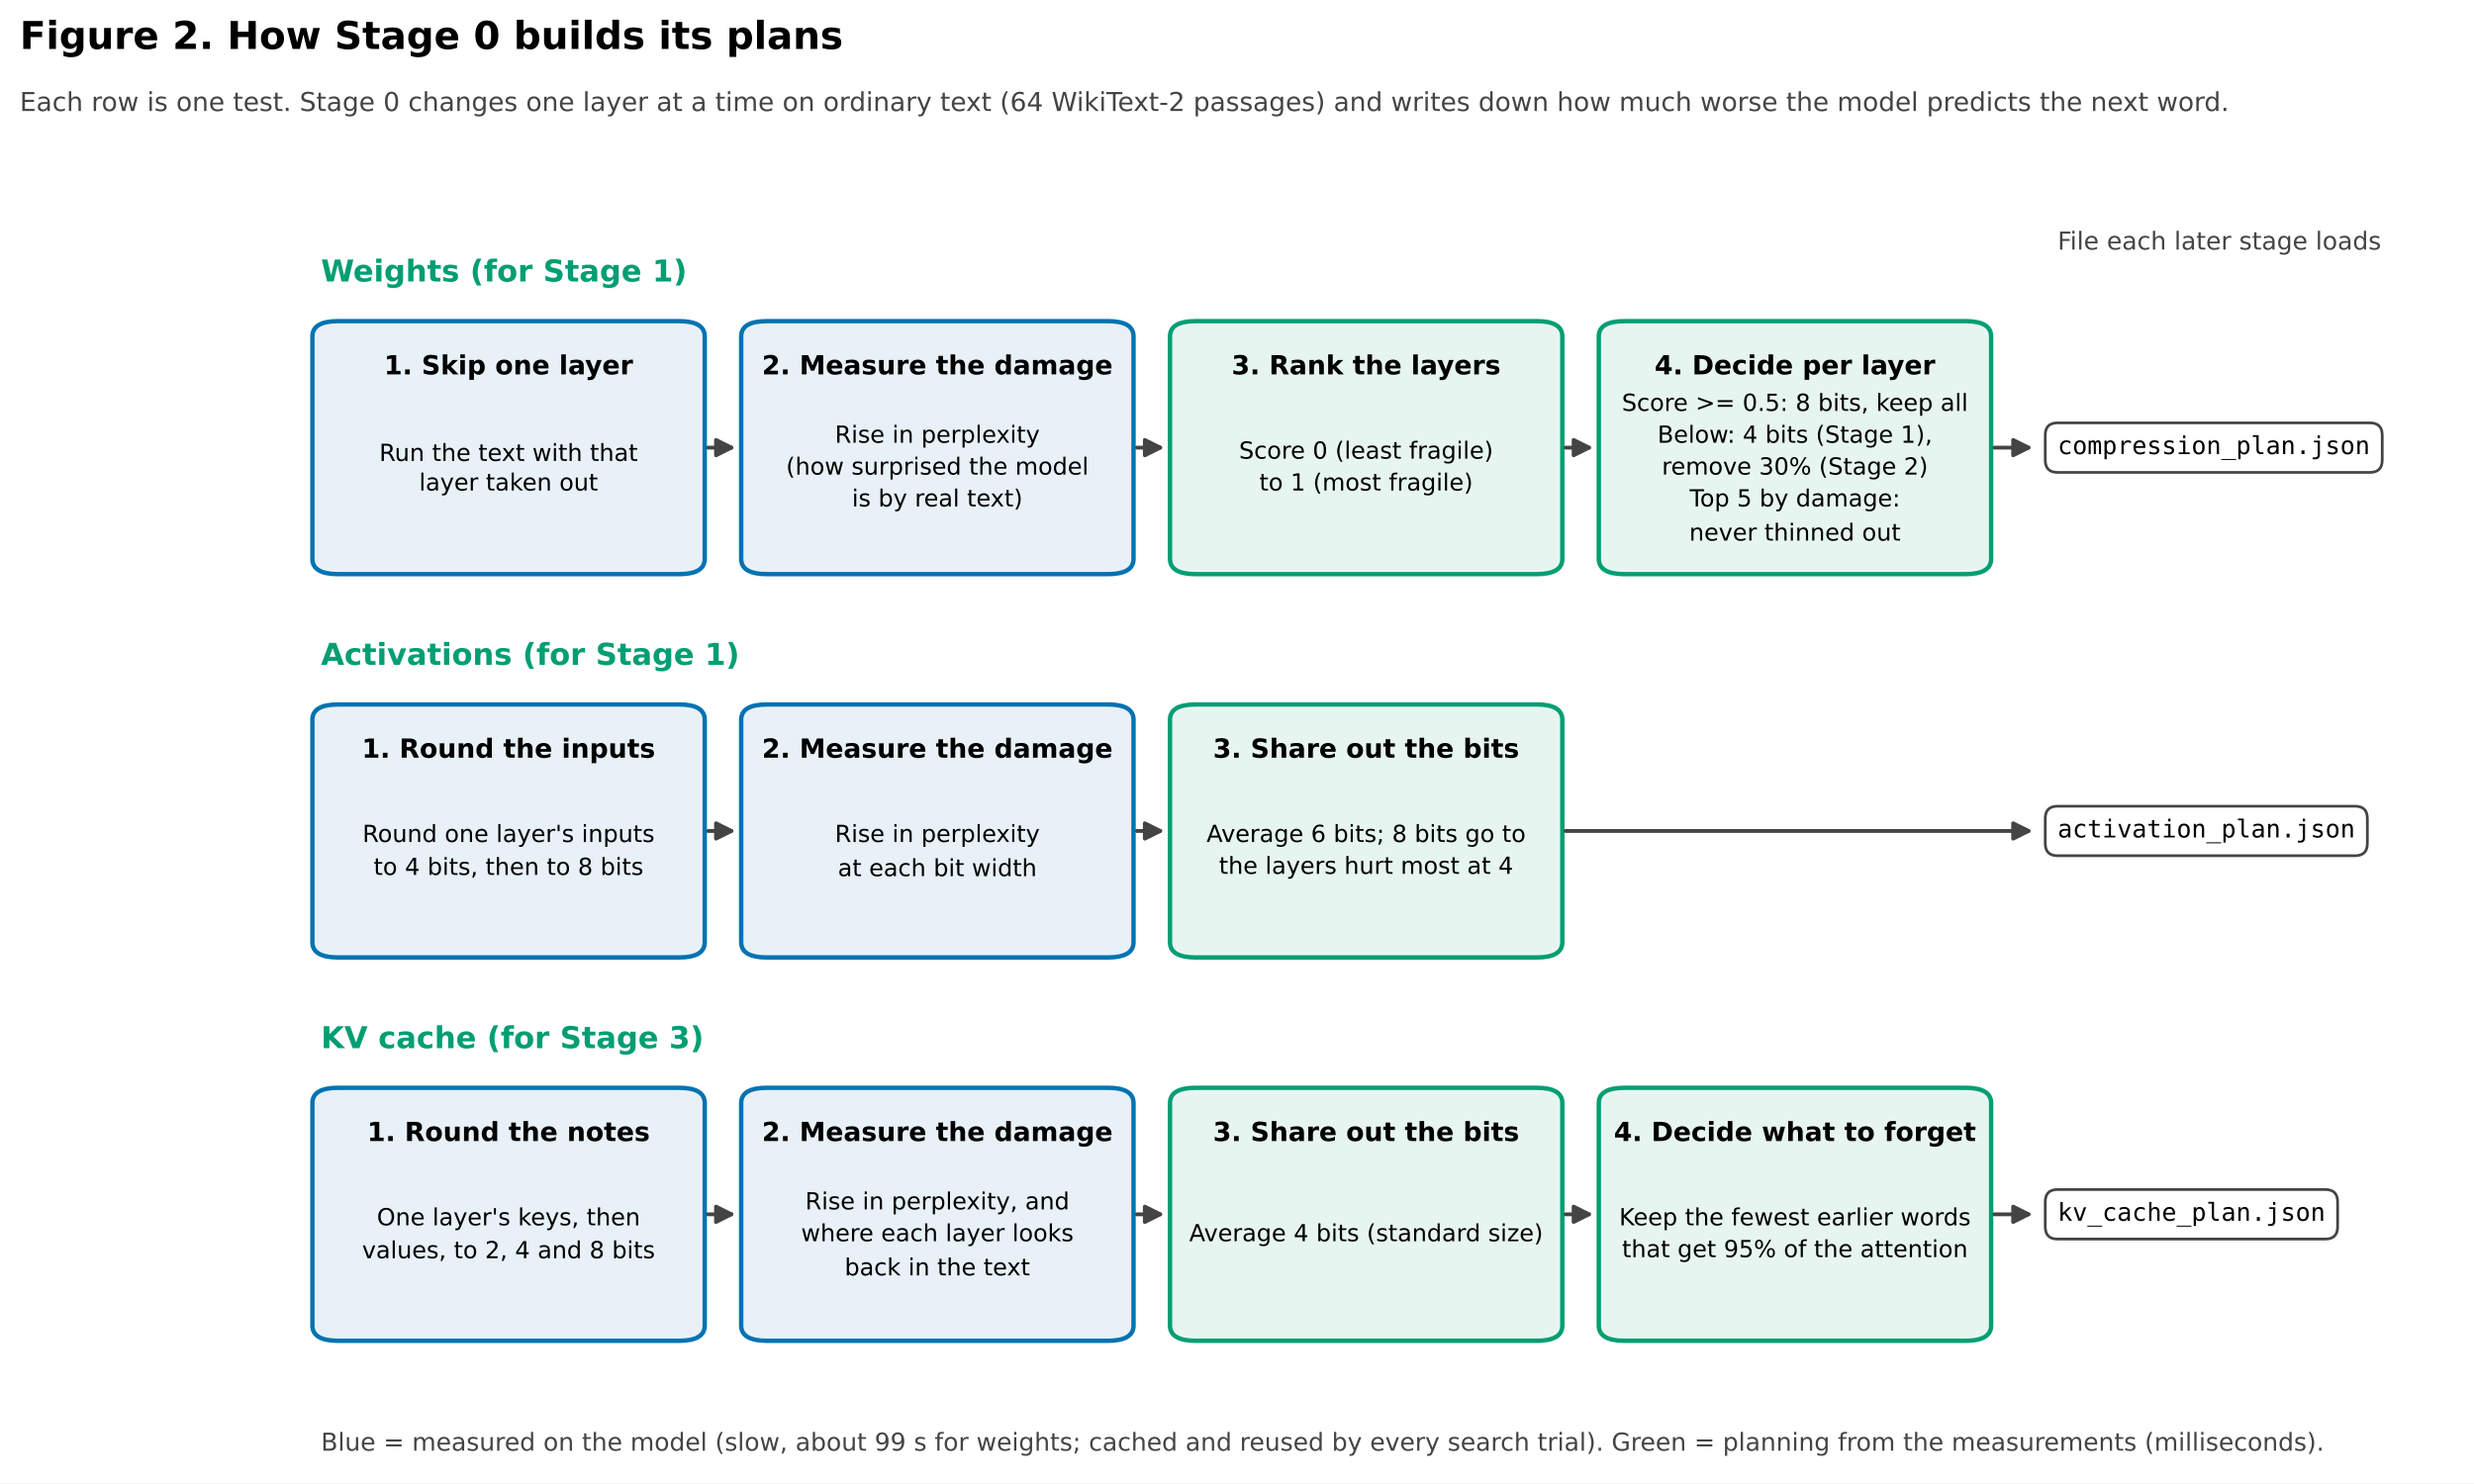
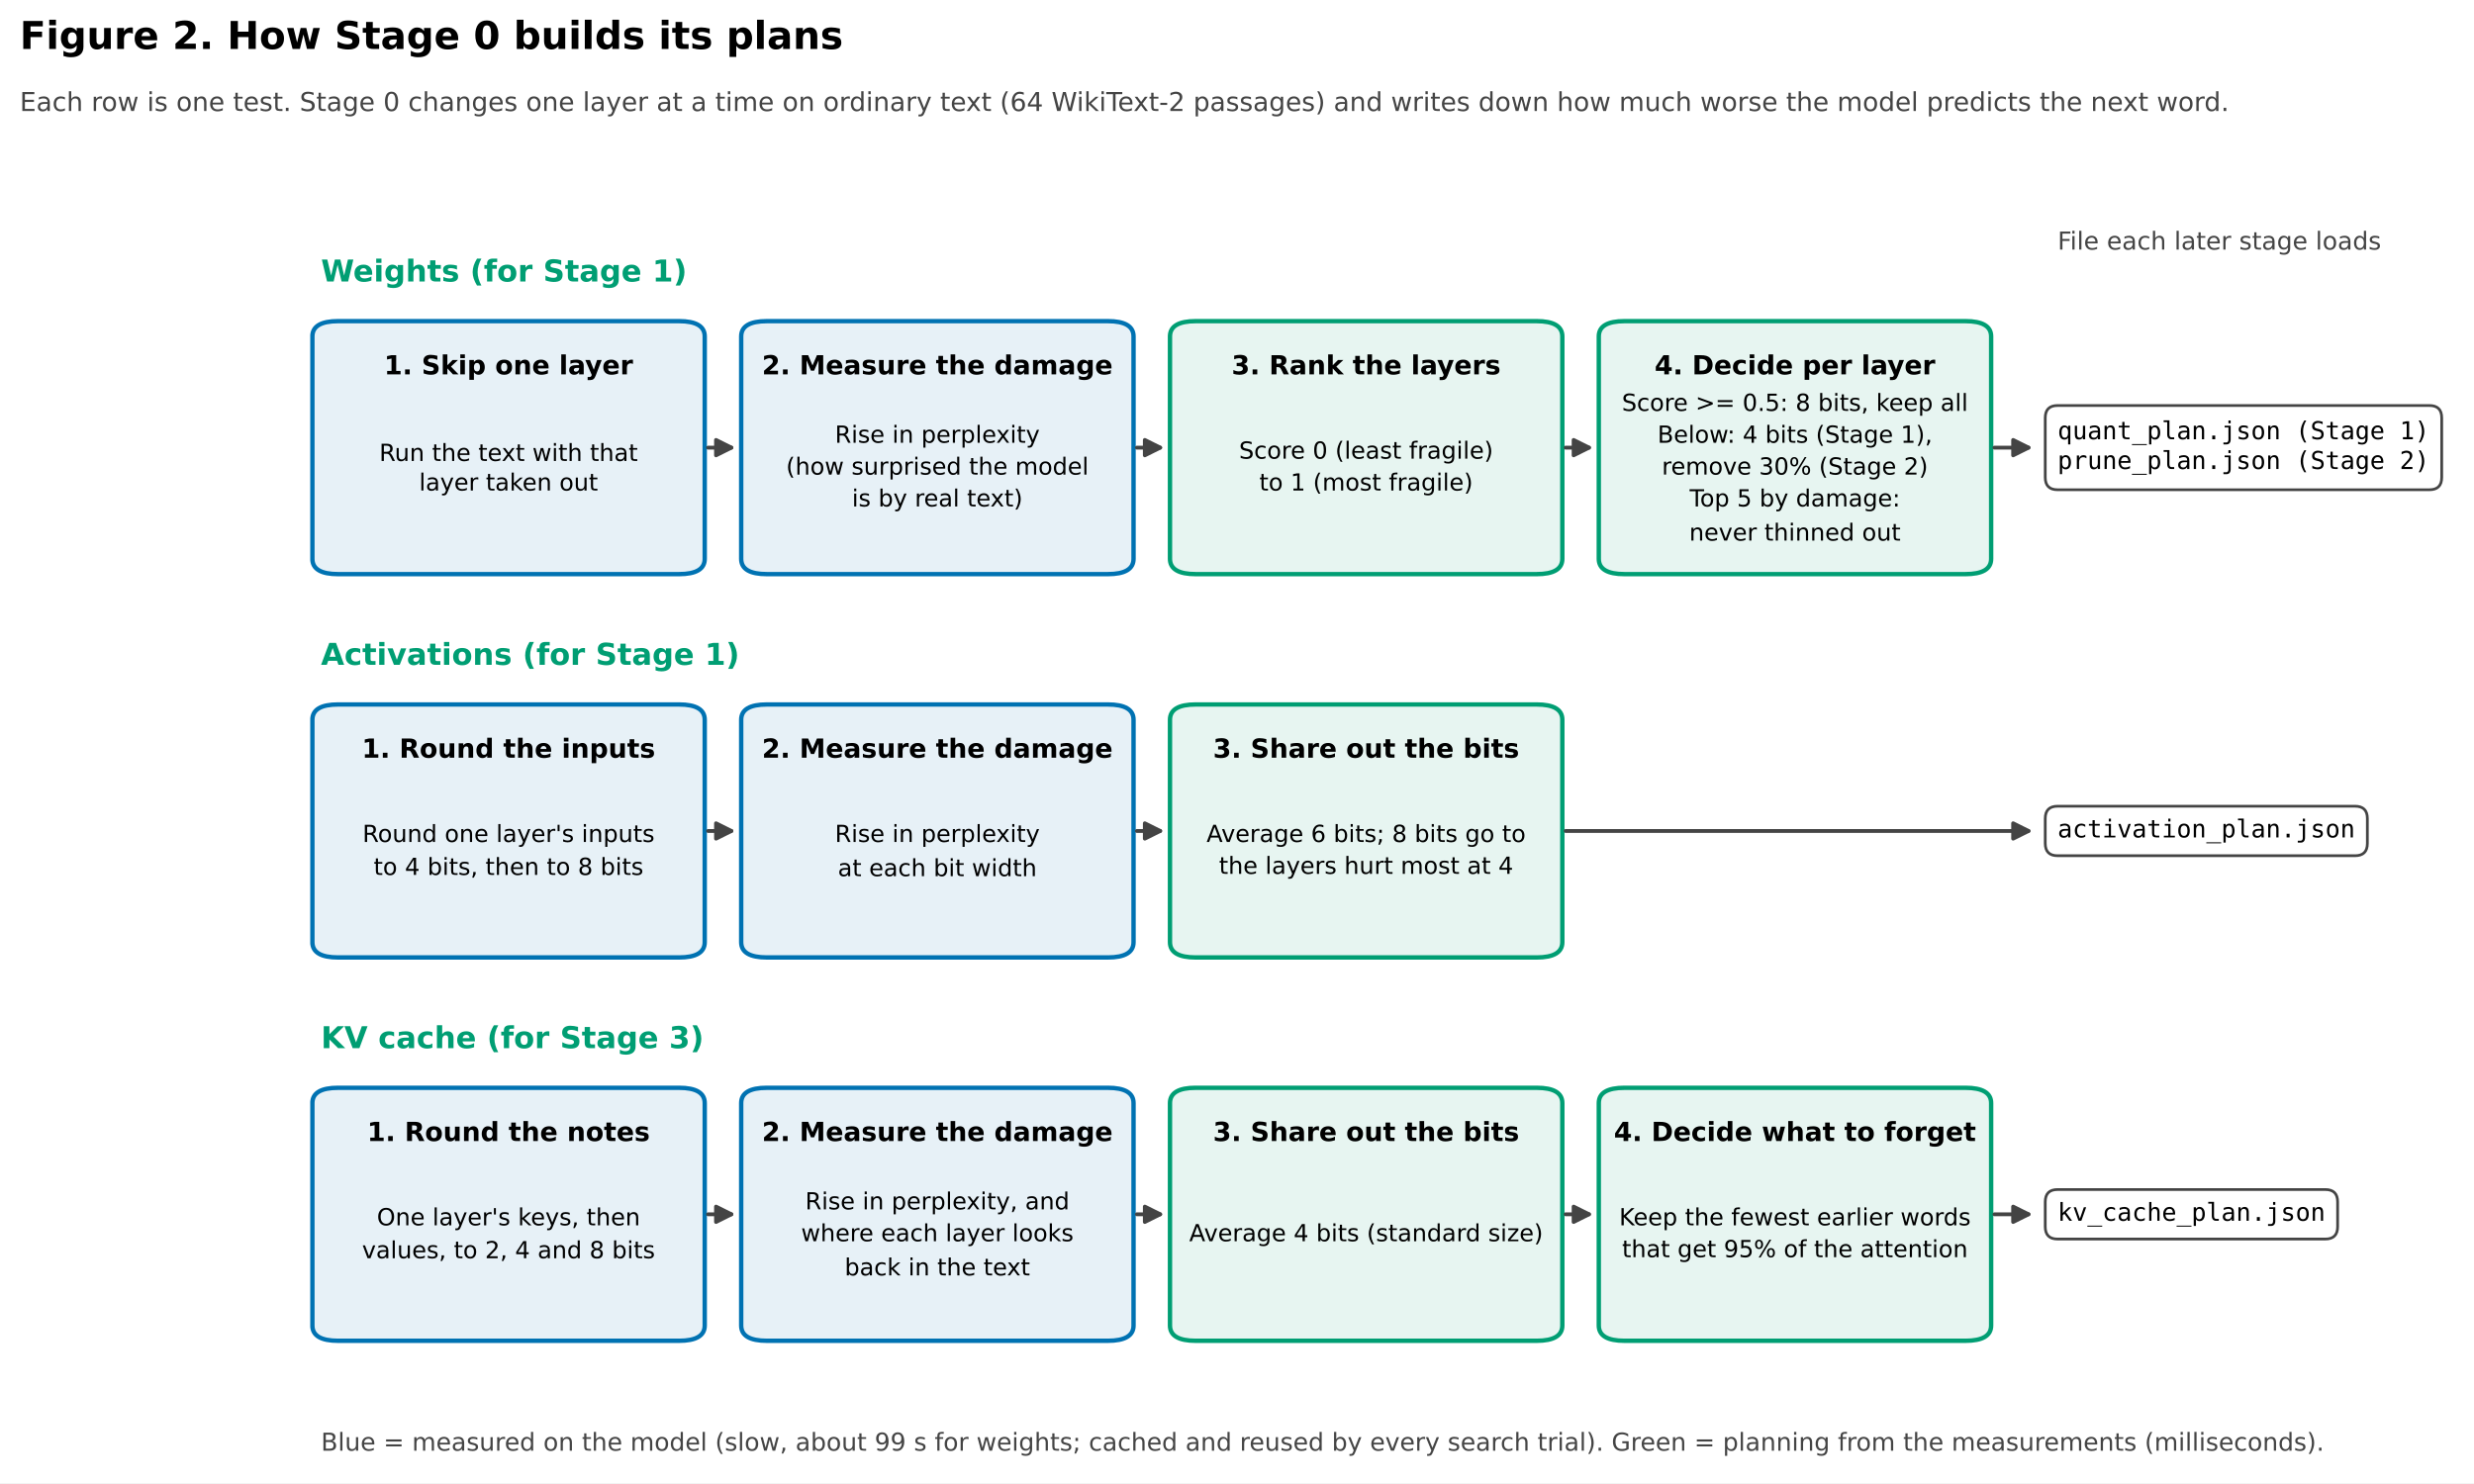
<svg xmlns="http://www.w3.org/2000/svg" width="901.44pt" height="540.576pt" viewBox="0 0 901.44 540.576" version="1.1">
  <defs>
    <style type="text/css">*{stroke-linejoin: round; stroke-linecap: butt}</style>
  </defs>
  <g id="figure_1">
    <g id="patch_1">
      <path d="M 0 540.576  L 901.44 540.576  L 901.44 0  L 0 0  z " style="fill: #ffffff" />
    </g>
    <g id="axes_1">
      <g id="patch_2">
-         <path d="M 123.196 209.252  L 247.406 209.252  Q 256.781 209.252 256.781 203.663  L 256.781 122.632  Q 256.781 117.044 247.406 117.044  L 123.196 117.044  Q 113.821 117.044 113.821 122.632  L 113.821 203.663  Q 113.821 209.252 123.196 209.252  z " clip-path="url(#p777295ca39)" style="fill: #0072b2; fill-opacity: 0.094; stroke: #0072b2; stroke-width: 1.6; stroke-linejoin: miter" />
+         <path d="M 123.196 209.252  L 247.406 209.252  Q 256.781 209.252 256.781 203.663  L 256.781 122.632  Q 256.781 117.044 247.406 117.044  L 123.196 117.044  Q 113.821 117.044 113.821 122.632  L 113.821 203.663  Q 113.821 209.252 123.196 209.252  z " clip-path="url(#p2f76177124)" style="fill: #0072b2; fill-opacity: 0.094; stroke: #0072b2; stroke-width: 1.6; stroke-linejoin: miter" />
      </g>
      <g id="patch_3">
-         <path d="M 258.001 163.148  Q 263.032 163.148 266.497 163.148  " clip-path="url(#p777295ca39)" style="fill: none; stroke: #444444; stroke-width: 1.4; stroke-linecap: round" />
-         <path d="M 260.897 160.348  L 266.497 163.148  L 260.897 165.948  z " clip-path="url(#p777295ca39)" style="fill: #444444; stroke: #444444; stroke-width: 1.4; stroke-linecap: round" />
+         <path d="M 258.001 163.148  Q 263.032 163.148 266.497 163.148  " clip-path="url(#p2f76177124)" style="fill: none; stroke: #444444; stroke-width: 1.4; stroke-linecap: round" />
+         <path d="M 260.897 160.348  L 266.497 163.148  L 260.897 165.948  z " clip-path="url(#p2f76177124)" style="fill: #444444; stroke: #444444; stroke-width: 1.4; stroke-linecap: round" />
      </g>
      <g id="patch_4">
-         <path d="M 279.436 209.252  L 403.646 209.252  Q 413.021 209.252 413.021 203.663  L 413.021 122.632  Q 413.021 117.044 403.646 117.044  L 279.436 117.044  Q 270.061 117.044 270.061 122.632  L 270.061 203.663  Q 270.061 209.252 279.436 209.252  z " clip-path="url(#p777295ca39)" style="fill: #0072b2; fill-opacity: 0.094; stroke: #0072b2; stroke-width: 1.6; stroke-linejoin: miter" />
+         <path d="M 279.436 209.252  L 403.646 209.252  Q 413.021 209.252 413.021 203.663  L 413.021 122.632  Q 413.021 117.044 403.646 117.044  L 279.436 117.044  Q 270.061 117.044 270.061 122.632  L 270.061 203.663  Q 270.061 209.252 279.436 209.252  z " clip-path="url(#p2f76177124)" style="fill: #0072b2; fill-opacity: 0.094; stroke: #0072b2; stroke-width: 1.6; stroke-linejoin: miter" />
      </g>
      <g id="patch_5">
-         <path d="M 414.241 163.148  Q 419.272 163.148 422.737 163.148  " clip-path="url(#p777295ca39)" style="fill: none; stroke: #444444; stroke-width: 1.4; stroke-linecap: round" />
-         <path d="M 417.137 160.348  L 422.737 163.148  L 417.137 165.948  z " clip-path="url(#p777295ca39)" style="fill: #444444; stroke: #444444; stroke-width: 1.4; stroke-linecap: round" />
+         <path d="M 414.241 163.148  Q 419.272 163.148 422.737 163.148  " clip-path="url(#p2f76177124)" style="fill: none; stroke: #444444; stroke-width: 1.4; stroke-linecap: round" />
+         <path d="M 417.137 160.348  L 422.737 163.148  L 417.137 165.948  z " clip-path="url(#p2f76177124)" style="fill: #444444; stroke: #444444; stroke-width: 1.4; stroke-linecap: round" />
      </g>
      <g id="patch_6">
-         <path d="M 435.676 209.252  L 559.886 209.252  Q 569.261 209.252 569.261 203.663  L 569.261 122.632  Q 569.261 117.044 559.886 117.044  L 435.676 117.044  Q 426.301 117.044 426.301 122.632  L 426.301 203.663  Q 426.301 209.252 435.676 209.252  z " clip-path="url(#p777295ca39)" style="fill: #009e73; fill-opacity: 0.094; stroke: #009e73; stroke-width: 1.6; stroke-linejoin: miter" />
+         <path d="M 435.676 209.252  L 559.886 209.252  Q 569.261 209.252 569.261 203.663  L 569.261 122.632  Q 569.261 117.044 559.886 117.044  L 435.676 117.044  Q 426.301 117.044 426.301 122.632  L 426.301 203.663  Q 426.301 209.252 435.676 209.252  z " clip-path="url(#p2f76177124)" style="fill: #009e73; fill-opacity: 0.094; stroke: #009e73; stroke-width: 1.6; stroke-linejoin: miter" />
      </g>
      <g id="patch_7">
-         <path d="M 570.481 163.148  Q 575.512 163.148 578.977 163.148  " clip-path="url(#p777295ca39)" style="fill: none; stroke: #444444; stroke-width: 1.4; stroke-linecap: round" />
-         <path d="M 573.377 160.348  L 578.977 163.148  L 573.377 165.948  z " clip-path="url(#p777295ca39)" style="fill: #444444; stroke: #444444; stroke-width: 1.4; stroke-linecap: round" />
+         <path d="M 570.481 163.148  Q 575.512 163.148 578.977 163.148  " clip-path="url(#p2f76177124)" style="fill: none; stroke: #444444; stroke-width: 1.4; stroke-linecap: round" />
+         <path d="M 573.377 160.348  L 578.977 163.148  L 573.377 165.948  z " clip-path="url(#p2f76177124)" style="fill: #444444; stroke: #444444; stroke-width: 1.4; stroke-linecap: round" />
      </g>
      <g id="patch_8">
-         <path d="M 591.916 209.252  L 716.126 209.252  Q 725.501 209.252 725.501 203.663  L 725.501 122.632  Q 725.501 117.044 716.126 117.044  L 591.916 117.044  Q 582.541 117.044 582.541 122.632  L 582.541 203.663  Q 582.541 209.252 591.916 209.252  z " clip-path="url(#p777295ca39)" style="fill: #009e73; fill-opacity: 0.094; stroke: #009e73; stroke-width: 1.6; stroke-linejoin: miter" />
+         <path d="M 591.916 209.252  L 716.126 209.252  Q 725.501 209.252 725.501 203.663  L 725.501 122.632  Q 725.501 117.044 716.126 117.044  L 591.916 117.044  Q 582.541 117.044 582.541 122.632  L 582.541 203.663  Q 582.541 209.252 591.916 209.252  z " clip-path="url(#p2f76177124)" style="fill: #009e73; fill-opacity: 0.094; stroke: #009e73; stroke-width: 1.6; stroke-linejoin: miter" />
      </g>
      <g id="patch_9">
-         <path d="M 726.716 163.148  Q 733.701 163.148 739.122 163.148  " clip-path="url(#p777295ca39)" style="fill: none; stroke: #444444; stroke-width: 1.4; stroke-linecap: round" />
-         <path d="M 733.522 160.348  L 739.122 163.148  L 733.522 165.948  z " clip-path="url(#p777295ca39)" style="fill: #444444; stroke: #444444; stroke-width: 1.4; stroke-linecap: round" />
+         <path d="M 726.716 163.148  Q 733.701 163.148 739.122 163.148  " clip-path="url(#p2f76177124)" style="fill: none; stroke: #444444; stroke-width: 1.4; stroke-linecap: round" />
+         <path d="M 733.522 160.348  L 739.122 163.148  L 733.522 165.948  z " clip-path="url(#p2f76177124)" style="fill: #444444; stroke: #444444; stroke-width: 1.4; stroke-linecap: round" />
      </g>
      <g id="patch_10">
-         <path d="M 123.196 348.96  L 247.406 348.96  Q 256.781 348.96 256.781 343.372  L 256.781 262.341  Q 256.781 256.753 247.406 256.753  L 123.196 256.753  Q 113.821 256.753 113.821 262.341  L 113.821 343.372  Q 113.821 348.96 123.196 348.96  z " clip-path="url(#p777295ca39)" style="fill: #0072b2; fill-opacity: 0.094; stroke: #0072b2; stroke-width: 1.6; stroke-linejoin: miter" />
+         <path d="M 123.196 348.96  L 247.406 348.96  Q 256.781 348.96 256.781 343.372  L 256.781 262.341  Q 256.781 256.753 247.406 256.753  L 123.196 256.753  Q 113.821 256.753 113.821 262.341  L 113.821 343.372  Q 113.821 348.96 123.196 348.96  z " clip-path="url(#p2f76177124)" style="fill: #0072b2; fill-opacity: 0.094; stroke: #0072b2; stroke-width: 1.6; stroke-linejoin: miter" />
      </g>
      <g id="patch_11">
-         <path d="M 258.001 302.856  Q 263.032 302.856 266.497 302.856  " clip-path="url(#p777295ca39)" style="fill: none; stroke: #444444; stroke-width: 1.4; stroke-linecap: round" />
-         <path d="M 260.897 300.056  L 266.497 302.856  L 260.897 305.656  z " clip-path="url(#p777295ca39)" style="fill: #444444; stroke: #444444; stroke-width: 1.4; stroke-linecap: round" />
+         <path d="M 258.001 302.856  Q 263.032 302.856 266.497 302.856  " clip-path="url(#p2f76177124)" style="fill: none; stroke: #444444; stroke-width: 1.4; stroke-linecap: round" />
+         <path d="M 260.897 300.056  L 266.497 302.856  L 260.897 305.656  z " clip-path="url(#p2f76177124)" style="fill: #444444; stroke: #444444; stroke-width: 1.4; stroke-linecap: round" />
      </g>
      <g id="patch_12">
-         <path d="M 279.436 348.96  L 403.646 348.96  Q 413.021 348.96 413.021 343.372  L 413.021 262.341  Q 413.021 256.753 403.646 256.753  L 279.436 256.753  Q 270.061 256.753 270.061 262.341  L 270.061 343.372  Q 270.061 348.96 279.436 348.96  z " clip-path="url(#p777295ca39)" style="fill: #0072b2; fill-opacity: 0.094; stroke: #0072b2; stroke-width: 1.6; stroke-linejoin: miter" />
+         <path d="M 279.436 348.96  L 403.646 348.96  Q 413.021 348.96 413.021 343.372  L 413.021 262.341  Q 413.021 256.753 403.646 256.753  L 279.436 256.753  Q 270.061 256.753 270.061 262.341  L 270.061 343.372  Q 270.061 348.96 279.436 348.96  z " clip-path="url(#p2f76177124)" style="fill: #0072b2; fill-opacity: 0.094; stroke: #0072b2; stroke-width: 1.6; stroke-linejoin: miter" />
      </g>
      <g id="patch_13">
-         <path d="M 414.241 302.856  Q 419.272 302.856 422.737 302.856  " clip-path="url(#p777295ca39)" style="fill: none; stroke: #444444; stroke-width: 1.4; stroke-linecap: round" />
-         <path d="M 417.137 300.056  L 422.737 302.856  L 417.137 305.656  z " clip-path="url(#p777295ca39)" style="fill: #444444; stroke: #444444; stroke-width: 1.4; stroke-linecap: round" />
+         <path d="M 414.241 302.856  Q 419.272 302.856 422.737 302.856  " clip-path="url(#p2f76177124)" style="fill: none; stroke: #444444; stroke-width: 1.4; stroke-linecap: round" />
+         <path d="M 417.137 300.056  L 422.737 302.856  L 417.137 305.656  z " clip-path="url(#p2f76177124)" style="fill: #444444; stroke: #444444; stroke-width: 1.4; stroke-linecap: round" />
      </g>
      <g id="patch_14">
-         <path d="M 435.676 348.96  L 559.886 348.96  Q 569.261 348.96 569.261 343.372  L 569.261 262.341  Q 569.261 256.753 559.886 256.753  L 435.676 256.753  Q 426.301 256.753 426.301 262.341  L 426.301 343.372  Q 426.301 348.96 435.676 348.96  z " clip-path="url(#p777295ca39)" style="fill: #009e73; fill-opacity: 0.094; stroke: #009e73; stroke-width: 1.6; stroke-linejoin: miter" />
+         <path d="M 435.676 348.96  L 559.886 348.96  Q 569.261 348.96 569.261 343.372  L 569.261 262.341  Q 569.261 256.753 559.886 256.753  L 435.676 256.753  Q 426.301 256.753 426.301 262.341  L 426.301 343.372  Q 426.301 348.96 435.676 348.96  z " clip-path="url(#p2f76177124)" style="fill: #009e73; fill-opacity: 0.094; stroke: #009e73; stroke-width: 1.6; stroke-linejoin: miter" />
      </g>
      <g id="patch_15">
-         <path d="M 570.481 302.856  Q 655.584 302.856 739.122 302.856  " clip-path="url(#p777295ca39)" style="fill: none; stroke: #444444; stroke-width: 1.4; stroke-linecap: round" />
-         <path d="M 733.522 300.056  L 739.122 302.856  L 733.522 305.656  z " clip-path="url(#p777295ca39)" style="fill: #444444; stroke: #444444; stroke-width: 1.4; stroke-linecap: round" />
+         <path d="M 570.481 302.856  Q 655.584 302.856 739.122 302.856  " clip-path="url(#p2f76177124)" style="fill: none; stroke: #444444; stroke-width: 1.4; stroke-linecap: round" />
+         <path d="M 733.522 300.056  L 739.122 302.856  L 733.522 305.656  z " clip-path="url(#p2f76177124)" style="fill: #444444; stroke: #444444; stroke-width: 1.4; stroke-linecap: round" />
      </g>
      <g id="patch_16">
-         <path d="M 123.196 488.669  L 247.406 488.669  Q 256.781 488.669 256.781 483.081  L 256.781 402.05  Q 256.781 396.461 247.406 396.461  L 123.196 396.461  Q 113.821 396.461 113.821 402.05  L 113.821 483.081  Q 113.821 488.669 123.196 488.669  z " clip-path="url(#p777295ca39)" style="fill: #0072b2; fill-opacity: 0.094; stroke: #0072b2; stroke-width: 1.6; stroke-linejoin: miter" />
+         <path d="M 123.196 488.669  L 247.406 488.669  Q 256.781 488.669 256.781 483.081  L 256.781 402.05  Q 256.781 396.461 247.406 396.461  L 123.196 396.461  Q 113.821 396.461 113.821 402.05  L 113.821 483.081  Q 113.821 488.669 123.196 488.669  z " clip-path="url(#p2f76177124)" style="fill: #0072b2; fill-opacity: 0.094; stroke: #0072b2; stroke-width: 1.6; stroke-linejoin: miter" />
      </g>
      <g id="patch_17">
-         <path d="M 258.001 442.565  Q 263.032 442.565 266.497 442.565  " clip-path="url(#p777295ca39)" style="fill: none; stroke: #444444; stroke-width: 1.4; stroke-linecap: round" />
-         <path d="M 260.897 439.765  L 266.497 442.565  L 260.897 445.365  z " clip-path="url(#p777295ca39)" style="fill: #444444; stroke: #444444; stroke-width: 1.4; stroke-linecap: round" />
+         <path d="M 258.001 442.565  Q 263.032 442.565 266.497 442.565  " clip-path="url(#p2f76177124)" style="fill: none; stroke: #444444; stroke-width: 1.4; stroke-linecap: round" />
+         <path d="M 260.897 439.765  L 266.497 442.565  L 260.897 445.365  z " clip-path="url(#p2f76177124)" style="fill: #444444; stroke: #444444; stroke-width: 1.4; stroke-linecap: round" />
      </g>
      <g id="patch_18">
-         <path d="M 279.436 488.669  L 403.646 488.669  Q 413.021 488.669 413.021 483.081  L 413.021 402.05  Q 413.021 396.461 403.646 396.461  L 279.436 396.461  Q 270.061 396.461 270.061 402.05  L 270.061 483.081  Q 270.061 488.669 279.436 488.669  z " clip-path="url(#p777295ca39)" style="fill: #0072b2; fill-opacity: 0.094; stroke: #0072b2; stroke-width: 1.6; stroke-linejoin: miter" />
+         <path d="M 279.436 488.669  L 403.646 488.669  Q 413.021 488.669 413.021 483.081  L 413.021 402.05  Q 413.021 396.461 403.646 396.461  L 279.436 396.461  Q 270.061 396.461 270.061 402.05  L 270.061 483.081  Q 270.061 488.669 279.436 488.669  z " clip-path="url(#p2f76177124)" style="fill: #0072b2; fill-opacity: 0.094; stroke: #0072b2; stroke-width: 1.6; stroke-linejoin: miter" />
      </g>
      <g id="patch_19">
-         <path d="M 414.241 442.565  Q 419.272 442.565 422.737 442.565  " clip-path="url(#p777295ca39)" style="fill: none; stroke: #444444; stroke-width: 1.4; stroke-linecap: round" />
-         <path d="M 417.137 439.765  L 422.737 442.565  L 417.137 445.365  z " clip-path="url(#p777295ca39)" style="fill: #444444; stroke: #444444; stroke-width: 1.4; stroke-linecap: round" />
+         <path d="M 414.241 442.565  Q 419.272 442.565 422.737 442.565  " clip-path="url(#p2f76177124)" style="fill: none; stroke: #444444; stroke-width: 1.4; stroke-linecap: round" />
+         <path d="M 417.137 439.765  L 422.737 442.565  L 417.137 445.365  z " clip-path="url(#p2f76177124)" style="fill: #444444; stroke: #444444; stroke-width: 1.4; stroke-linecap: round" />
      </g>
      <g id="patch_20">
-         <path d="M 435.676 488.669  L 559.886 488.669  Q 569.261 488.669 569.261 483.081  L 569.261 402.05  Q 569.261 396.461 559.886 396.461  L 435.676 396.461  Q 426.301 396.461 426.301 402.05  L 426.301 483.081  Q 426.301 488.669 435.676 488.669  z " clip-path="url(#p777295ca39)" style="fill: #009e73; fill-opacity: 0.094; stroke: #009e73; stroke-width: 1.6; stroke-linejoin: miter" />
+         <path d="M 435.676 488.669  L 559.886 488.669  Q 569.261 488.669 569.261 483.081  L 569.261 402.05  Q 569.261 396.461 559.886 396.461  L 435.676 396.461  Q 426.301 396.461 426.301 402.05  L 426.301 483.081  Q 426.301 488.669 435.676 488.669  z " clip-path="url(#p2f76177124)" style="fill: #009e73; fill-opacity: 0.094; stroke: #009e73; stroke-width: 1.6; stroke-linejoin: miter" />
      </g>
      <g id="patch_21">
-         <path d="M 570.481 442.565  Q 575.512 442.565 578.977 442.565  " clip-path="url(#p777295ca39)" style="fill: none; stroke: #444444; stroke-width: 1.4; stroke-linecap: round" />
-         <path d="M 573.377 439.765  L 578.977 442.565  L 573.377 445.365  z " clip-path="url(#p777295ca39)" style="fill: #444444; stroke: #444444; stroke-width: 1.4; stroke-linecap: round" />
+         <path d="M 570.481 442.565  Q 575.512 442.565 578.977 442.565  " clip-path="url(#p2f76177124)" style="fill: none; stroke: #444444; stroke-width: 1.4; stroke-linecap: round" />
+         <path d="M 573.377 439.765  L 578.977 442.565  L 573.377 445.365  z " clip-path="url(#p2f76177124)" style="fill: #444444; stroke: #444444; stroke-width: 1.4; stroke-linecap: round" />
      </g>
      <g id="patch_22">
-         <path d="M 591.916 488.669  L 716.126 488.669  Q 725.501 488.669 725.501 483.081  L 725.501 402.05  Q 725.501 396.461 716.126 396.461  L 591.916 396.461  Q 582.541 396.461 582.541 402.05  L 582.541 483.081  Q 582.541 488.669 591.916 488.669  z " clip-path="url(#p777295ca39)" style="fill: #009e73; fill-opacity: 0.094; stroke: #009e73; stroke-width: 1.6; stroke-linejoin: miter" />
+         <path d="M 591.916 488.669  L 716.126 488.669  Q 725.501 488.669 725.501 483.081  L 725.501 402.05  Q 725.501 396.461 716.126 396.461  L 591.916 396.461  Q 582.541 396.461 582.541 402.05  L 582.541 483.081  Q 582.541 488.669 591.916 488.669  z " clip-path="url(#p2f76177124)" style="fill: #009e73; fill-opacity: 0.094; stroke: #009e73; stroke-width: 1.6; stroke-linejoin: miter" />
      </g>
      <g id="patch_23">
-         <path d="M 726.716 442.565  Q 733.701 442.565 739.122 442.565  " clip-path="url(#p777295ca39)" style="fill: none; stroke: #444444; stroke-width: 1.4; stroke-linecap: round" />
-         <path d="M 733.522 439.765  L 739.122 442.565  L 733.522 445.365  z " clip-path="url(#p777295ca39)" style="fill: #444444; stroke: #444444; stroke-width: 1.4; stroke-linecap: round" />
+         <path d="M 726.716 442.565  Q 733.701 442.565 739.122 442.565  " clip-path="url(#p2f76177124)" style="fill: none; stroke: #444444; stroke-width: 1.4; stroke-linecap: round" />
+         <path d="M 733.522 439.765  L 739.122 442.565  L 733.522 445.365  z " clip-path="url(#p2f76177124)" style="fill: #444444; stroke: #444444; stroke-width: 1.4; stroke-linecap: round" />
      </g>
      <g id="text_1">
        <text style="font-weight: 700; font-size: 11px; font-family: 'DejaVu Sans'; text-anchor: start; fill: #009e73" x="116.946" y="102.607" transform="rotate(-0 116.946 102.6072)">Weights  (for Stage 1)</text>
      </g>
      <g id="text_2">
        <text style="font-weight: 700; font-size: 9.6px; font-family: 'DejaVu Sans'; text-anchor: middle" x="185.301" y="136.446" transform="rotate(-0 185.301 136.4464)">1. Skip one layer</text>
      </g>
      <g id="text_3">
        <text style="font-size: 8.6px; font-family: 'DejaVu Sans'" transform="translate(138.1918 168)">Run the text with that</text>
        <text style="font-size: 8.6px; font-family: 'DejaVu Sans'" transform="translate(152.709 178.7769)">layer taken out</text>
      </g>
      <g id="text_4">
        <text style="font-weight: 700; font-size: 9.6px; font-family: 'DejaVu Sans'; text-anchor: middle" x="341.541" y="136.446" transform="rotate(-0 341.541 136.4464)">2. Measure the damage</text>
      </g>
      <g id="text_5">
        <text style="font-size: 8.6px; font-family: 'DejaVu Sans'" transform="translate(304.211 161.3619)">Rise in perplexity</text>
        <text style="font-size: 8.6px; font-family: 'DejaVu Sans'" transform="translate(286.4036 172.9719)">(how surprised the model</text>
        <text style="font-size: 8.6px; font-family: 'DejaVu Sans'" transform="translate(310.4184 184.5819)">is by real text)</text>
      </g>
      <g id="text_6">
        <text style="font-weight: 700; font-size: 9.6px; font-family: 'DejaVu Sans'; text-anchor: middle" x="497.781" y="136.446" transform="rotate(-0 497.781 136.4464)">3. Rank the layers</text>
      </g>
      <g id="text_7">
        <text style="font-size: 8.6px; font-family: 'DejaVu Sans'" transform="translate(451.4633 167.1669)">Score 0 (least fragile)</text>
        <text style="font-size: 8.6px; font-family: 'DejaVu Sans'" transform="translate(458.8465 178.7769)">to 1 (most fragile)</text>
      </g>
      <g id="text_8">
        <text style="font-weight: 700; font-size: 9.6px; font-family: 'DejaVu Sans'; text-anchor: middle" x="654.021" y="136.446" transform="rotate(-0 654.021 136.4464)">4. Decide per layer</text>
      </g>
      <g id="text_9">
        <text style="font-size: 8.6px; font-family: 'DejaVu Sans'" transform="translate(590.9487 149.7519)">Score &gt;= 0.5: 8 bits, keep all</text>
        <text style="font-size: 8.6px; font-family: 'DejaVu Sans'" transform="translate(603.9327 161.3619)">Below: 4 bits (Stage 1),</text>
        <text style="font-size: 8.6px; font-family: 'DejaVu Sans'" transform="translate(605.517 172.9672)">remove 30% (Stage 2)</text>
        <text style="font-size: 8.6px; font-family: 'DejaVu Sans'" transform="translate(615.6408 184.5819)">Top 5 by damage:</text>
        <text style="font-size: 8.6px; font-family: 'DejaVu Sans'" transform="translate(615.4849 197.025)">never thinned out</text>
      </g>
      <g id="text_10">
        <g id="patch_24">
-           <path d="M 749.718 172.172  L 863.502 172.172  Q 868.002 172.172 868.002 167.672  L 868.002 158.623  Q 868.002 154.123 863.502 154.123  L 749.718 154.123  Q 745.218 154.123 745.218 158.623  L 745.218 167.672  Q 745.218 172.172 749.718 172.172  z " style="fill: #ffffff; stroke: #444444; stroke-linejoin: miter" />
+           <path d="M 749.718 178.498  L 885.175 178.498  Q 889.675 178.498 889.675 173.998  L 889.675 152.297  Q 889.675 147.797 885.175 147.797  L 749.718 147.797  Q 745.218 147.797 745.218 152.297  L 745.218 173.998  Q 745.218 178.498 749.718 178.498  z " style="fill: #ffffff; stroke: #444444; stroke-linejoin: miter" />
        </g>
-         <text style="font-size: 9px; font-family: 'DejaVu Sans Mono', 'Bitstream Vera Sans Mono', 'Computer Modern Typewriter', 'Andale Mono', 'Nimbus Mono L', 'Courier New', 'Courier', 'Fixed', 'Terminal', monospace; text-anchor: start" x="749.718" y="165.51" transform="rotate(-0 749.718 165.5098)">compression_plan.json</text>
+         <text style="font-size: 9px; font-family: 'DejaVu Sans Mono', 'Bitstream Vera Sans Mono', 'Computer Modern Typewriter', 'Andale Mono', 'Nimbus Mono L', 'Courier New', 'Courier', 'Fixed', 'Terminal', monospace" transform="translate(749.718 160.0847)">quant_plan.json (Stage 1)</text>
+         <text style="font-size: 9px; font-family: 'DejaVu Sans Mono', 'Bitstream Vera Sans Mono', 'Computer Modern Typewriter', 'Andale Mono', 'Nimbus Mono L', 'Courier New', 'Courier', 'Fixed', 'Terminal', monospace" transform="translate(749.718 170.935)">prune_plan.json (Stage 2)</text>
      </g>
      <g id="text_11">
        <text style="font-weight: 700; font-size: 11px; font-family: 'DejaVu Sans'; text-anchor: start; fill: #009e73" x="116.946" y="242.316" transform="rotate(-0 116.946 242.316)">Activations  (for Stage 1)</text>
      </g>
      <g id="text_12">
        <text style="font-weight: 700; font-size: 9.6px; font-family: 'DejaVu Sans'; text-anchor: middle" x="185.301" y="276.155" transform="rotate(-0 185.301 276.1552)">1. Round the inputs</text>
      </g>
      <g id="text_13">
        <text style="font-size: 8.6px; font-family: 'DejaVu Sans'" transform="translate(132.0825 306.8757)">Round one layer's inputs</text>
        <text style="font-size: 8.6px; font-family: 'DejaVu Sans'" transform="translate(136.1473 318.8801)">to 4 bits, then to 8 bits</text>
      </g>
      <g id="text_14">
        <text style="font-weight: 700; font-size: 9.6px; font-family: 'DejaVu Sans'; text-anchor: middle" x="341.541" y="276.155" transform="rotate(-0 341.541 276.1552)">2. Measure the damage</text>
      </g>
      <g id="text_15">
        <text style="font-size: 8.6px; font-family: 'DejaVu Sans'" transform="translate(304.211 306.8757)">Rise in perplexity</text>
        <text style="font-size: 8.6px; font-family: 'DejaVu Sans'" transform="translate(305.288 319.3188)">at each bit width</text>
      </g>
      <g id="text_16">
        <text style="font-weight: 700; font-size: 9.6px; font-family: 'DejaVu Sans'; text-anchor: middle" x="497.781" y="276.155" transform="rotate(-0 497.781 276.1552)">3. Share out the bits</text>
      </g>
      <g id="text_17">
        <text style="font-size: 8.6px; font-family: 'DejaVu Sans'" transform="translate(439.6242 306.8757)">Average 6 bits; 8 bits go to</text>
        <text style="font-size: 8.6px; font-family: 'DejaVu Sans'" transform="translate(444.1573 318.4857)">the layers hurt most at 4</text>
      </g>
      <g id="text_18">
        <g id="patch_25">
          <path d="M 749.718 311.881  L 858.084 311.881  Q 862.584 311.881 862.584 307.381  L 862.584 298.332  Q 862.584 293.832 858.084 293.832  L 749.718 293.832  Q 745.218 293.832 745.218 298.332  L 745.218 307.381  Q 745.218 311.881 749.718 311.881  z " style="fill: #ffffff; stroke: #444444; stroke-linejoin: miter" />
        </g>
        <text style="font-size: 9px; font-family: 'DejaVu Sans Mono', 'Bitstream Vera Sans Mono', 'Computer Modern Typewriter', 'Andale Mono', 'Nimbus Mono L', 'Courier New', 'Courier', 'Fixed', 'Terminal', monospace; text-anchor: start" x="749.718" y="305.219" transform="rotate(-0 749.718 305.2186)">activation_plan.json</text>
      </g>
      <g id="text_19">
        <text style="font-weight: 700; font-size: 11px; font-family: 'DejaVu Sans'; text-anchor: start; fill: #009e73" x="116.946" y="382.025" transform="rotate(-0 116.946 382.0248)">KV cache  (for Stage 3)</text>
      </g>
      <g id="text_20">
        <text style="font-weight: 700; font-size: 9.6px; font-family: 'DejaVu Sans'; text-anchor: middle" x="185.301" y="415.864" transform="rotate(-0 185.301 415.864)">1. Round the notes</text>
      </g>
      <g id="text_21">
        <text style="font-size: 8.6px; font-family: 'DejaVu Sans'" transform="translate(137.319 446.5845)">One layer's keys, then</text>
        <text style="font-size: 8.6px; font-family: 'DejaVu Sans'" transform="translate(131.9178 458.5889)">values, to 2, 4 and 8 bits</text>
      </g>
      <g id="text_22">
        <text style="font-weight: 700; font-size: 9.6px; font-family: 'DejaVu Sans'; text-anchor: middle" x="341.541" y="415.864" transform="rotate(-0 341.541 415.864)">2. Measure the damage</text>
      </g>
      <g id="text_23">
        <text style="font-size: 8.6px; font-family: 'DejaVu Sans'" transform="translate(293.3877 440.7795)">Rise in perplexity, and</text>
        <text style="font-size: 8.6px; font-family: 'DejaVu Sans'" transform="translate(291.8894 452.3895)">where each layer looks</text>
        <text style="font-size: 8.6px; font-family: 'DejaVu Sans'" transform="translate(307.7585 464.8326)">back in the text</text>
      </g>
      <g id="text_24">
        <text style="font-weight: 700; font-size: 9.6px; font-family: 'DejaVu Sans'; text-anchor: middle" x="497.781" y="415.864" transform="rotate(-0 497.781 415.864)">3. Share out the bits</text>
      </g>
      <g id="text_25">
        <text style="font-size: 8.6px; font-family: 'DejaVu Sans'; text-anchor: middle" x="497.781" y="452.389" transform="rotate(-0 497.781 452.3895)">Average 4 bits (standard size)</text>
      </g>
      <g id="text_26">
        <text style="font-weight: 700; font-size: 9.6px; font-family: 'DejaVu Sans'; text-anchor: middle" x="654.021" y="415.864" transform="rotate(-0 654.021 415.864)">4. Decide what to forget</text>
      </g>
      <g id="text_27">
        <text style="font-size: 8.6px; font-family: 'DejaVu Sans'" transform="translate(589.9618 446.5845)">Keep the fewest earlier words</text>
        <text style="font-size: 8.6px; font-family: 'DejaVu Sans'" transform="translate(591.022 458.1945)">that get 95% of the attention</text>
      </g>
      <g id="text_28">
        <g id="patch_26">
          <path d="M 749.718 451.59  L 847.247 451.59  Q 851.747 451.59 851.747 447.09  L 851.747 438.041  Q 851.747 433.541 847.247 433.541  L 749.718 433.541  Q 745.218 433.541 745.218 438.041  L 745.218 447.09  Q 745.218 451.59 749.718 451.59  z " style="fill: #ffffff; stroke: #444444; stroke-linejoin: miter" />
        </g>
        <text style="font-size: 9px; font-family: 'DejaVu Sans Mono', 'Bitstream Vera Sans Mono', 'Computer Modern Typewriter', 'Andale Mono', 'Nimbus Mono L', 'Courier New', 'Courier', 'Fixed', 'Terminal', monospace; text-anchor: start" x="749.718" y="444.927" transform="rotate(-0 749.718 444.9274)">kv_cache_plan.json</text>
      </g>
      <g id="text_29">
        <text style="font-size: 9px; font-family: 'DejaVu Sans'; text-anchor: start; fill: #444444" x="749.718" y="90.965" transform="rotate(-0 749.718 90.9648)">File each later stage loads</text>
      </g>
      <g id="text_30">
        <text style="font-size: 9px; font-family: 'DejaVu Sans'; text-anchor: start; fill: #444444" x="116.946" y="528.719" transform="rotate(-0 116.946 528.719)">Blue = measured on the model (slow, about 99 s for weights; cached and reused by every search trial).  Green = planning from the measurements (milliseconds).</text>
      </g>
    </g>
    <g id="text_31">
      <text style="font-weight: 700; font-size: 14px; font-family: 'DejaVu Sans'; text-anchor: start" x="7.2" y="17.838" transform="rotate(-0 7.2 17.83781)">Figure 2. How Stage 0 builds its plans</text>
    </g>
    <g id="text_32">
      <text style="font-size: 9.5px; font-family: 'DejaVu Sans'; text-anchor: start; fill: #444444" x="7.2" y="40.464" transform="rotate(-0 7.2 40.464)">Each row is one test. Stage 0 changes one layer at a time on ordinary text (64 WikiText-2 passages) and writes down how much worse the model predicts the next word.</text>
    </g>
  </g>
  <defs>
-     <clipPath id="p777295ca39">
+     <clipPath id="p2f76177124">
      <rect x="113.04" y="67.68" width="781.2" height="465.696" />
    </clipPath>
  </defs>
</svg>
